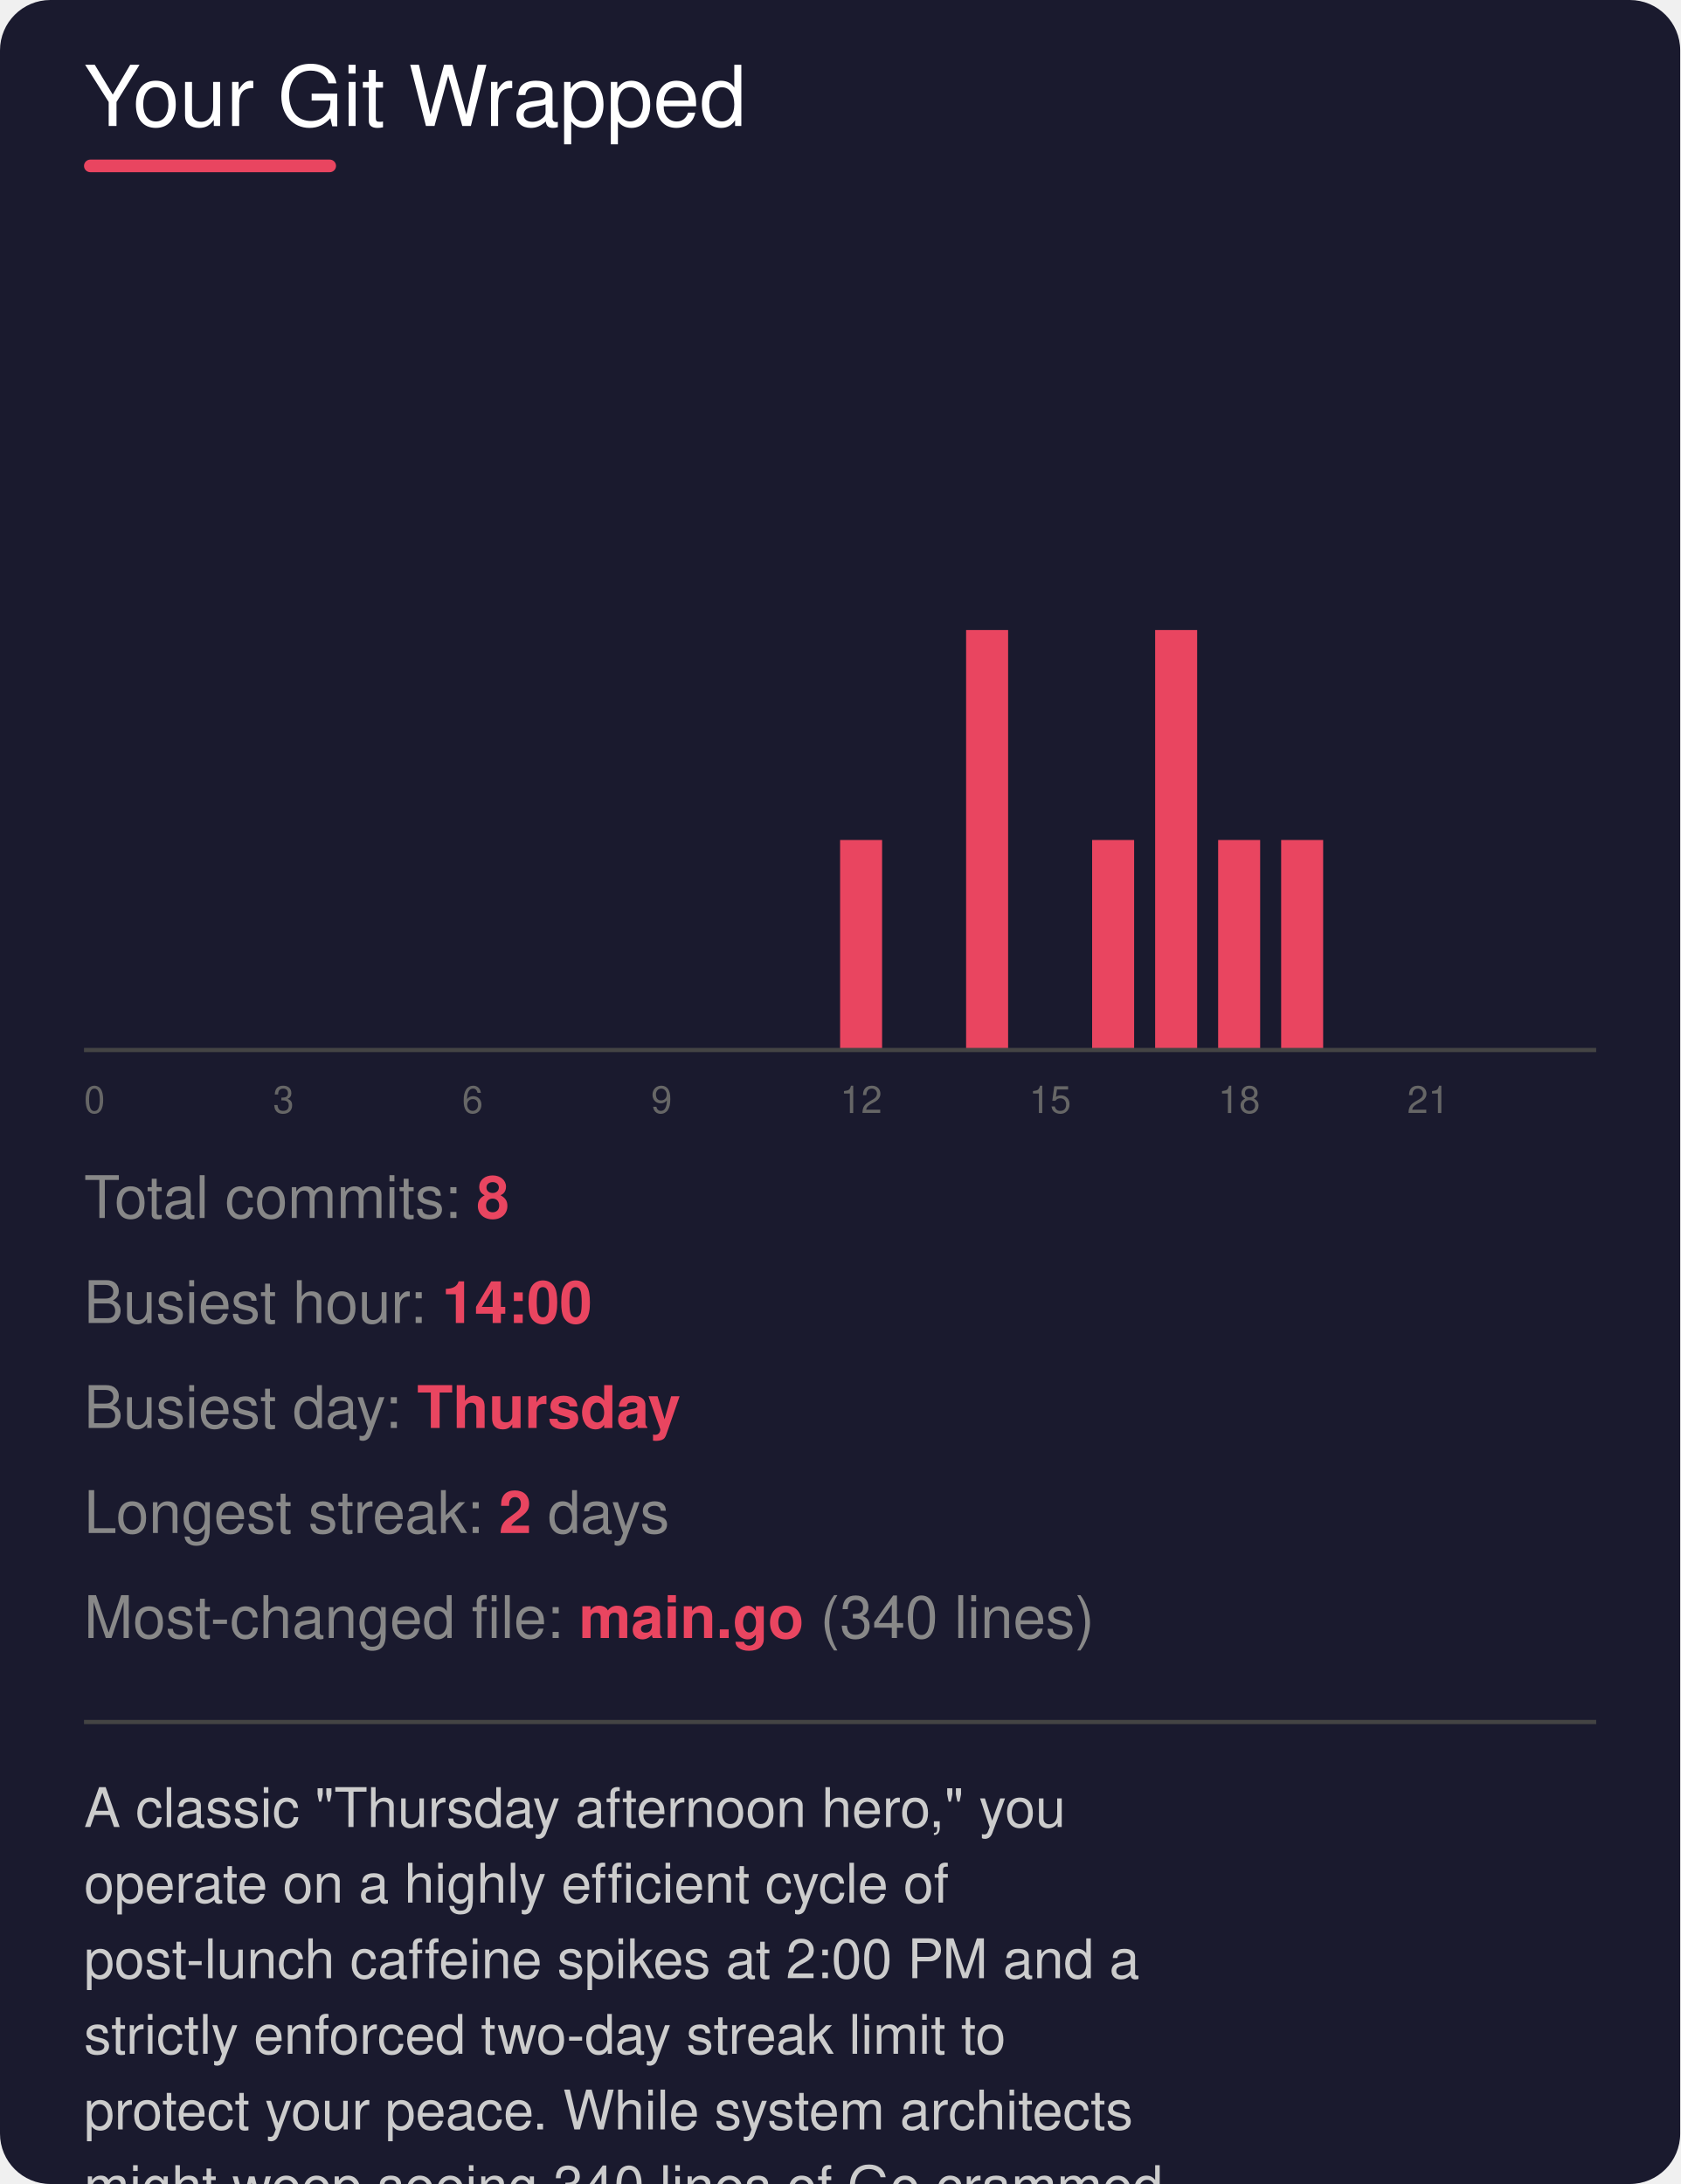
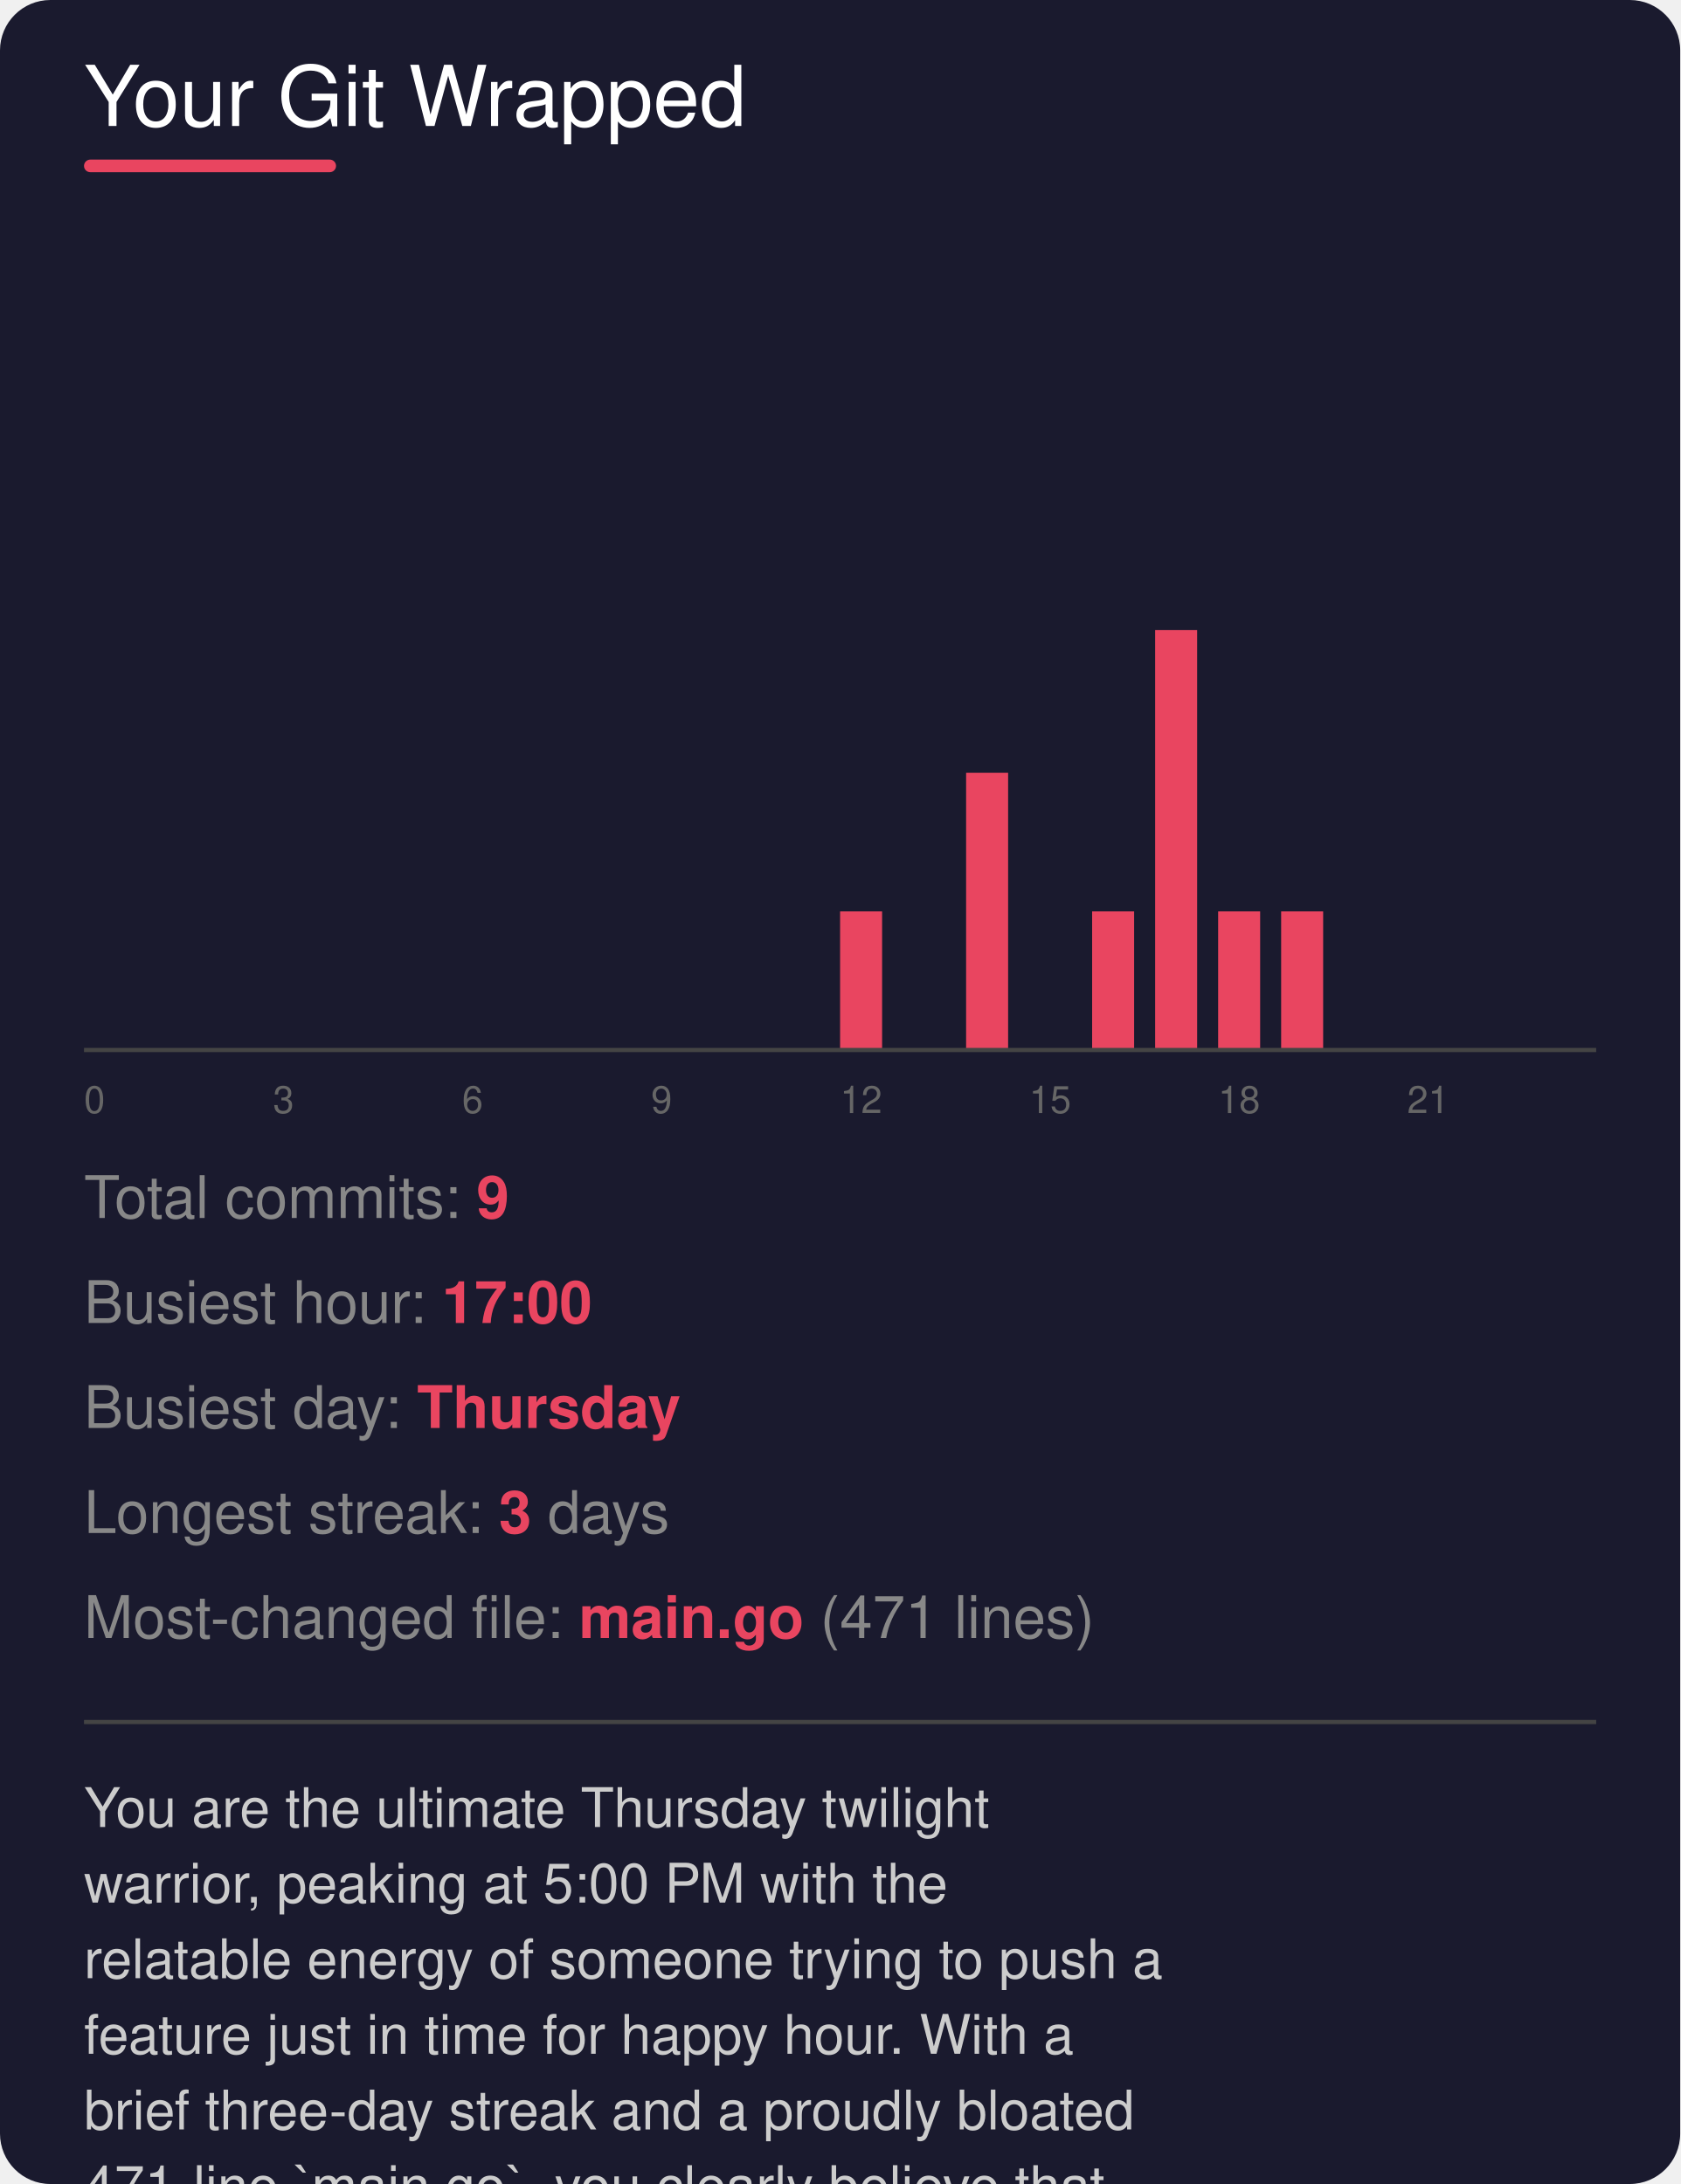
<svg xmlns="http://www.w3.org/2000/svg" width="400" height="520" font-family="Helvetica, Arial, sans-serif">
  <rect width="400" height="520" fill="#1a1a2e" rx="12" />
  <text x="20" y="30" font-size="20" fill="white">Your Git Wrapped</text>
  <rect x="20" y="38" width="60" height="3" fill="#e94560" rx="1.5" />
  <rect x="20" y="250" width="10" height="0" fill="#e94560" />
  <text x="20" y="265" font-size="9" fill="#666">0</text>
  <rect x="35" y="250" width="10" height="0" fill="#e94560" />
  <rect x="50" y="250" width="10" height="0" fill="#e94560" />
  <rect x="65" y="250" width="10" height="0" fill="#e94560" />
  <text x="65" y="265" font-size="9" fill="#666">3</text>
  <rect x="80" y="250" width="10" height="0" fill="#e94560" />
  <rect x="95" y="250" width="10" height="0" fill="#e94560" />
  <rect x="110" y="250" width="10" height="0" fill="#e94560" />
  <text x="110" y="265" font-size="9" fill="#666">6</text>
  <rect x="125" y="250" width="10" height="0" fill="#e94560" />
  <rect x="140" y="250" width="10" height="0" fill="#e94560" />
  <rect x="155" y="250" width="10" height="0" fill="#e94560" />
  <text x="155" y="265" font-size="9" fill="#666">9</text>
  <rect x="170" y="250" width="10" height="0" fill="#e94560" />
  <rect x="185" y="250" width="10" height="0" fill="#e94560" />
-   <rect x="200" y="200" width="10" height="50" fill="#e94560" />
+   <rect x="200" y="217" width="10" height="33" fill="#e94560" />
  <text x="200" y="265" font-size="9" fill="#666">12</text>
  <rect x="215" y="250" width="10" height="0" fill="#e94560" />
-   <rect x="230" y="150" width="10" height="100" fill="#e94560" />
+   <rect x="230" y="184" width="10" height="66" fill="#e94560" />
  <rect x="245" y="250" width="10" height="0" fill="#e94560" />
  <text x="245" y="265" font-size="9" fill="#666">15</text>
-   <rect x="260" y="200" width="10" height="50" fill="#e94560" />
+   <rect x="260" y="217" width="10" height="33" fill="#e94560" />
  <rect x="275" y="150" width="10" height="100" fill="#e94560" />
-   <rect x="290" y="200" width="10" height="50" fill="#e94560" />
+   <rect x="290" y="217" width="10" height="33" fill="#e94560" />
  <text x="290" y="265" font-size="9" fill="#666">18</text>
-   <rect x="305" y="200" width="10" height="50" fill="#e94560" />
+   <rect x="305" y="217" width="10" height="33" fill="#e94560" />
  <rect x="320" y="250" width="10" height="0" fill="#e94560" />
  <rect x="335" y="250" width="10" height="0" fill="#e94560" />
  <text x="335" y="265" font-size="9" fill="#666">21</text>
  <rect x="350" y="250" width="10" height="0" fill="#e94560" />
  <rect x="365" y="250" width="10" height="0" fill="#e94560" />
  <line x1="20" y1="250" x2="380" y2="250" stroke="#444" stroke-width="1" />
-   <text x="20" y="290" font-size="14" fill="#888">Total commits: <tspan fill="#e94560" font-weight="bold">8</tspan>
+   <text x="20" y="290" font-size="14" fill="#888">Total commits: <tspan fill="#e94560" font-weight="bold">9</tspan>
  </text>
-   <text x="20" y="315" font-size="14" fill="#888">Busiest hour: <tspan fill="#e94560" font-weight="bold">14:00</tspan>
+   <text x="20" y="315" font-size="14" fill="#888">Busiest hour: <tspan fill="#e94560" font-weight="bold">17:00</tspan>
  </text>
  <text x="20" y="340" font-size="14" fill="#888">Busiest day: <tspan fill="#e94560" font-weight="bold">Thursday</tspan>
  </text>
-   <text x="20" y="365" font-size="14" fill="#888">Longest streak: <tspan fill="#e94560" font-weight="bold">2</tspan> days</text>
-   <text x="20" y="390" font-size="14" fill="#888">Most-changed file: <tspan fill="#e94560" font-weight="bold">main.go</tspan> (340 lines)</text>
+   <text x="20" y="365" font-size="14" fill="#888">Longest streak: <tspan fill="#e94560" font-weight="bold">3</tspan> days</text>
+   <text x="20" y="390" font-size="14" fill="#888">Most-changed file: <tspan fill="#e94560" font-weight="bold">main.go</tspan> (471 lines)</text>
  <line x1="20" y1="410" x2="380" y2="410" stroke="#444" stroke-width="1" />
  <text x="20" y="435" font-size="13" fill="#ccc">
-     <tspan x="20" dy="0">A classic "Thursday afternoon hero," you</tspan>
-     <tspan x="20" dy="18">operate on a highly efficient cycle of</tspan>
-     <tspan x="20" dy="18">post-lunch caffeine spikes at 2:00 PM and a</tspan>
-     <tspan x="20" dy="18">strictly enforced two-day streak limit to</tspan>
-     <tspan x="20" dy="18">protect your peace. While system architects</tspan>
-     <tspan x="20" dy="18">might weep seeing 340 lines of Go crammed</tspan>
-     <tspan x="20" dy="18">entirely into `main.go`, we have to admire</tspan>
-     <tspan x="20" dy="18">your laser-focused, "just make it work before</tspan>
-     <tspan x="20" dy="18">Friday" minimalism. Why write multiple files</tspan>
-     <tspan x="20" dy="18">when one giant file and eight perfectly timed</tspan>
-     <tspan x="20" dy="18">commits do the trick?</tspan>
+     <tspan x="20" dy="0">You are the ultimate Thursday twilight</tspan>
+     <tspan x="20" dy="18">warrior, peaking at 5:00 PM with the</tspan>
+     <tspan x="20" dy="18">relatable energy of someone trying to push a</tspan>
+     <tspan x="20" dy="18">feature just in time for happy hour. With a</tspan>
+     <tspan x="20" dy="18">brief three-day streak and a proudly bloated</tspan>
+     <tspan x="20" dy="18">471-line `main.go`, you clearly believe that</tspan>
+     <tspan x="20" dy="18">"separation of concerns" is a problem for</tspan>
+     <tspan x="20" dy="18">future-you to worry about. You may only have</tspan>
+     <tspan x="20" dy="18">nine commits to your name, but you’ve</tspan>
+     <tspan x="20" dy="18">packed enough single-file ambition into them</tspan>
+     <tspan x="20" dy="18">to make any Go compiler sweat.</tspan>
  </text>
</svg>
